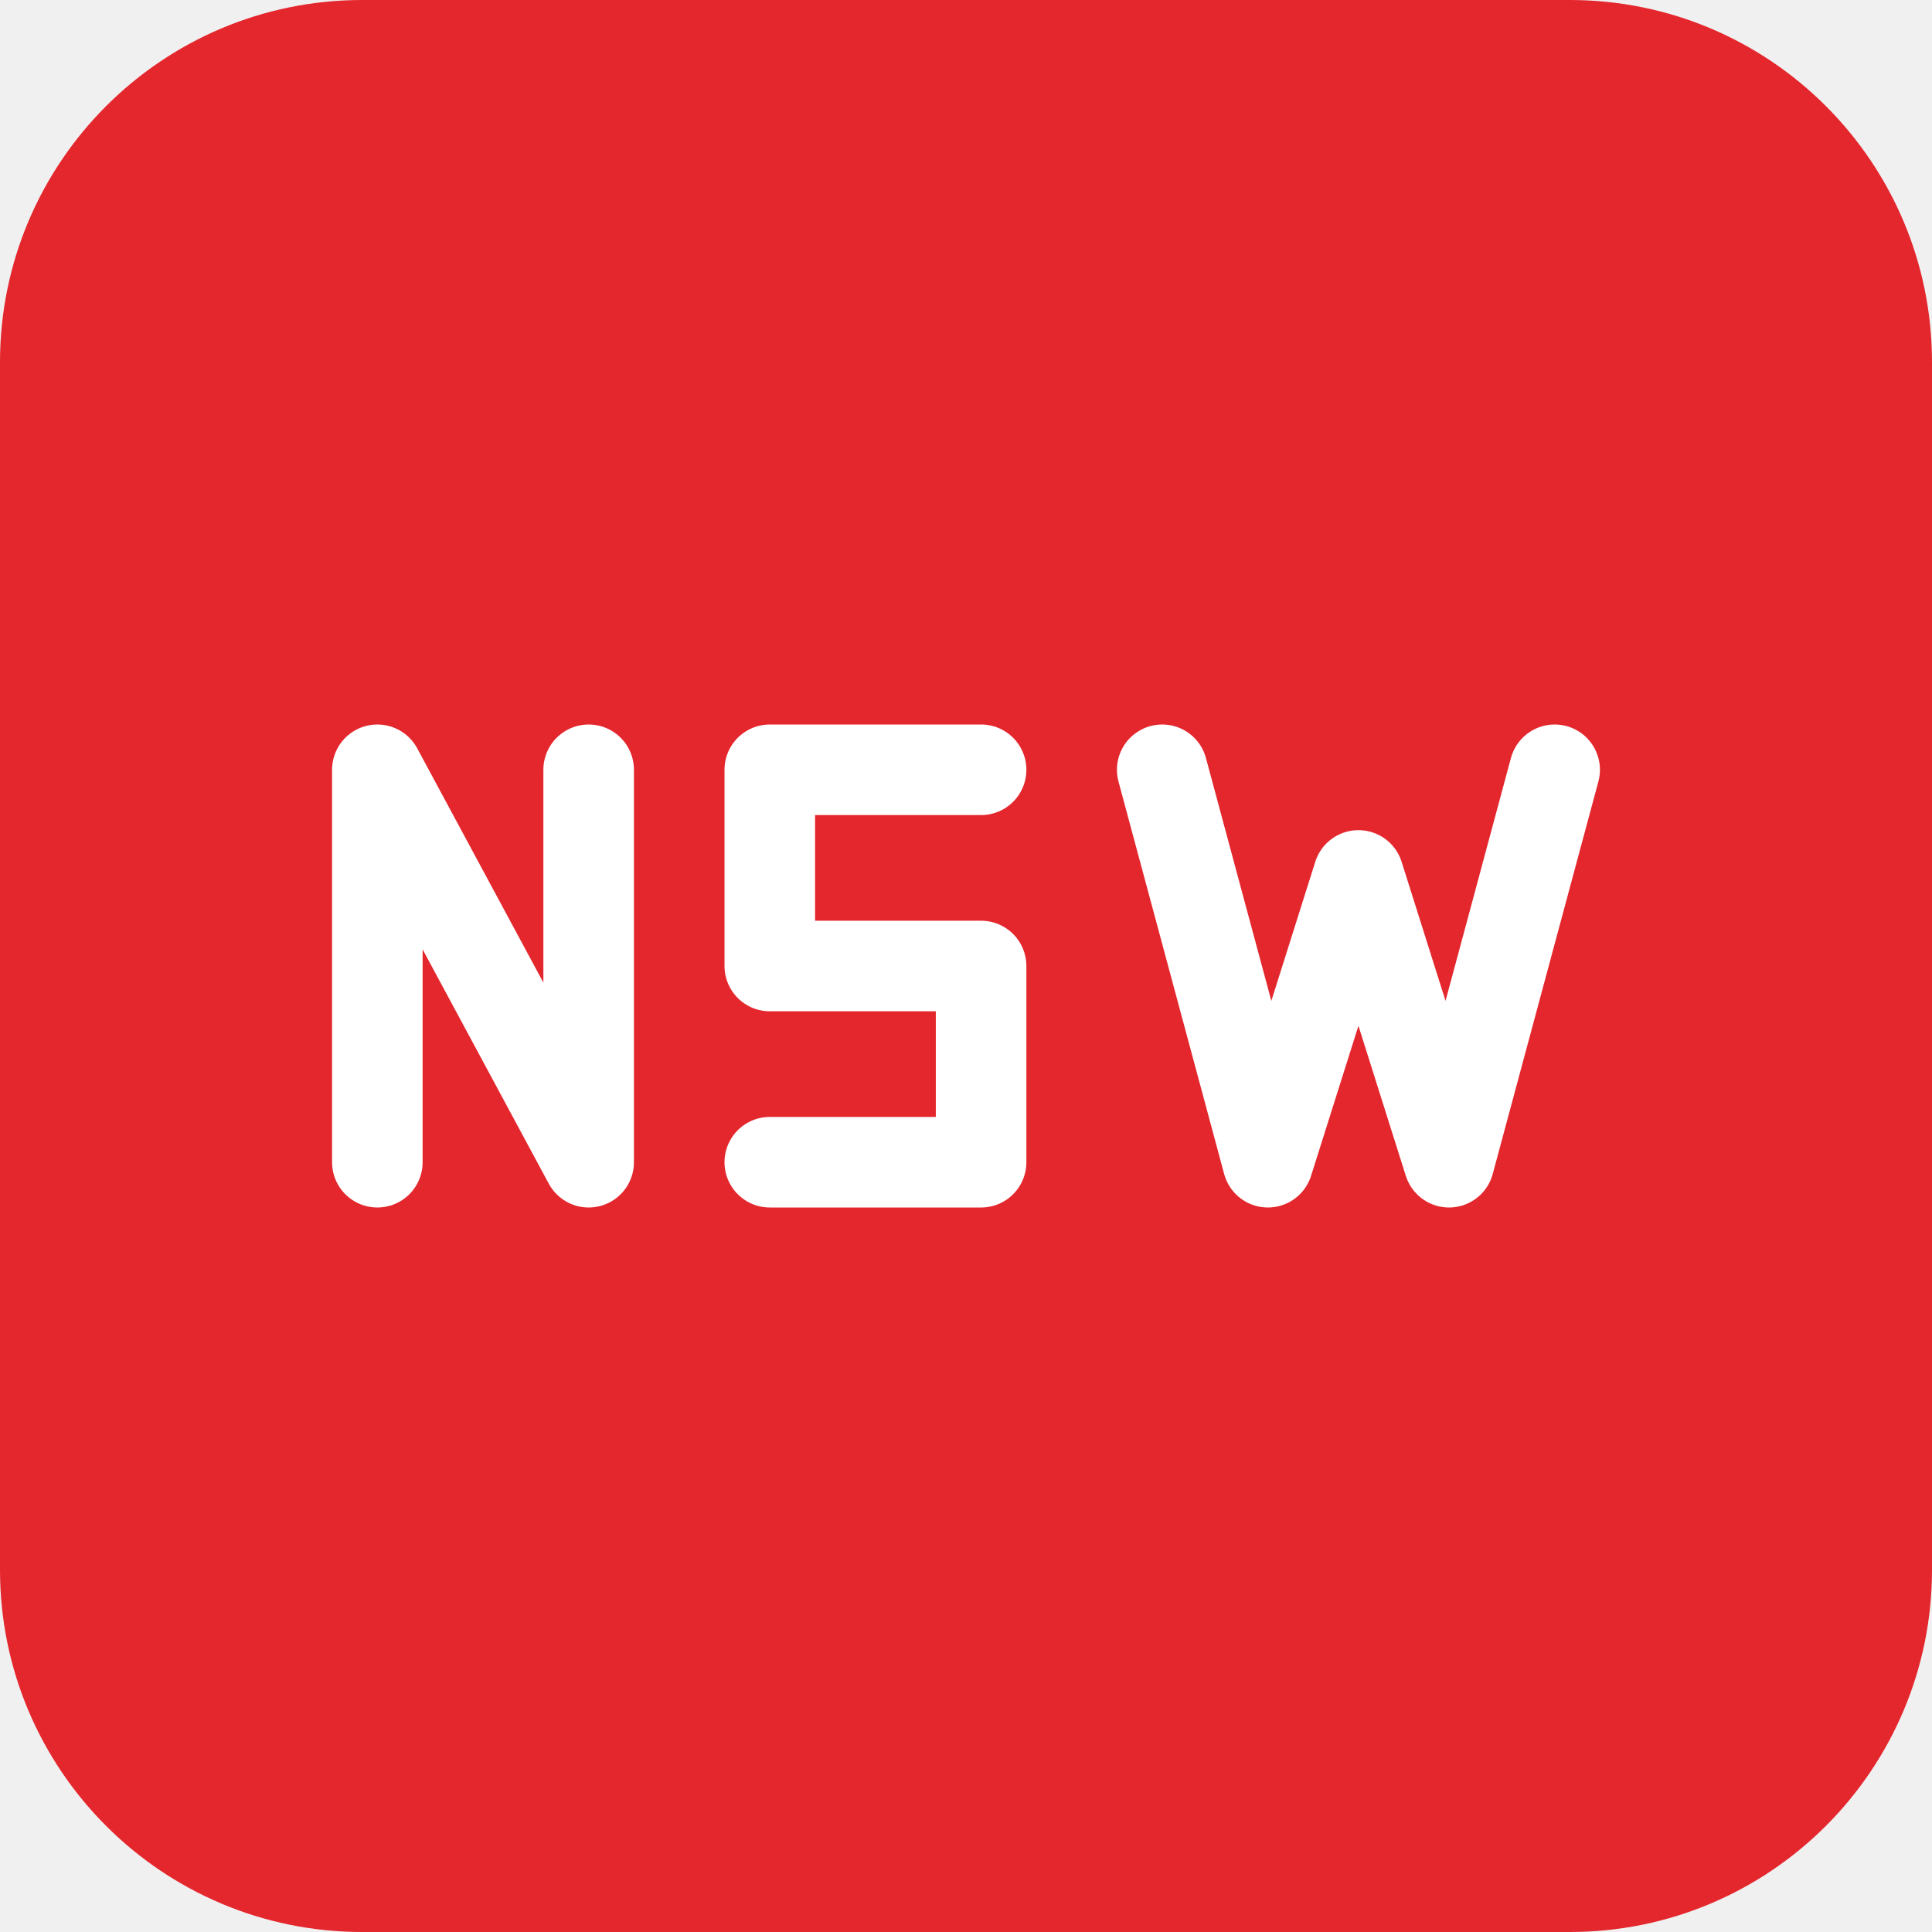
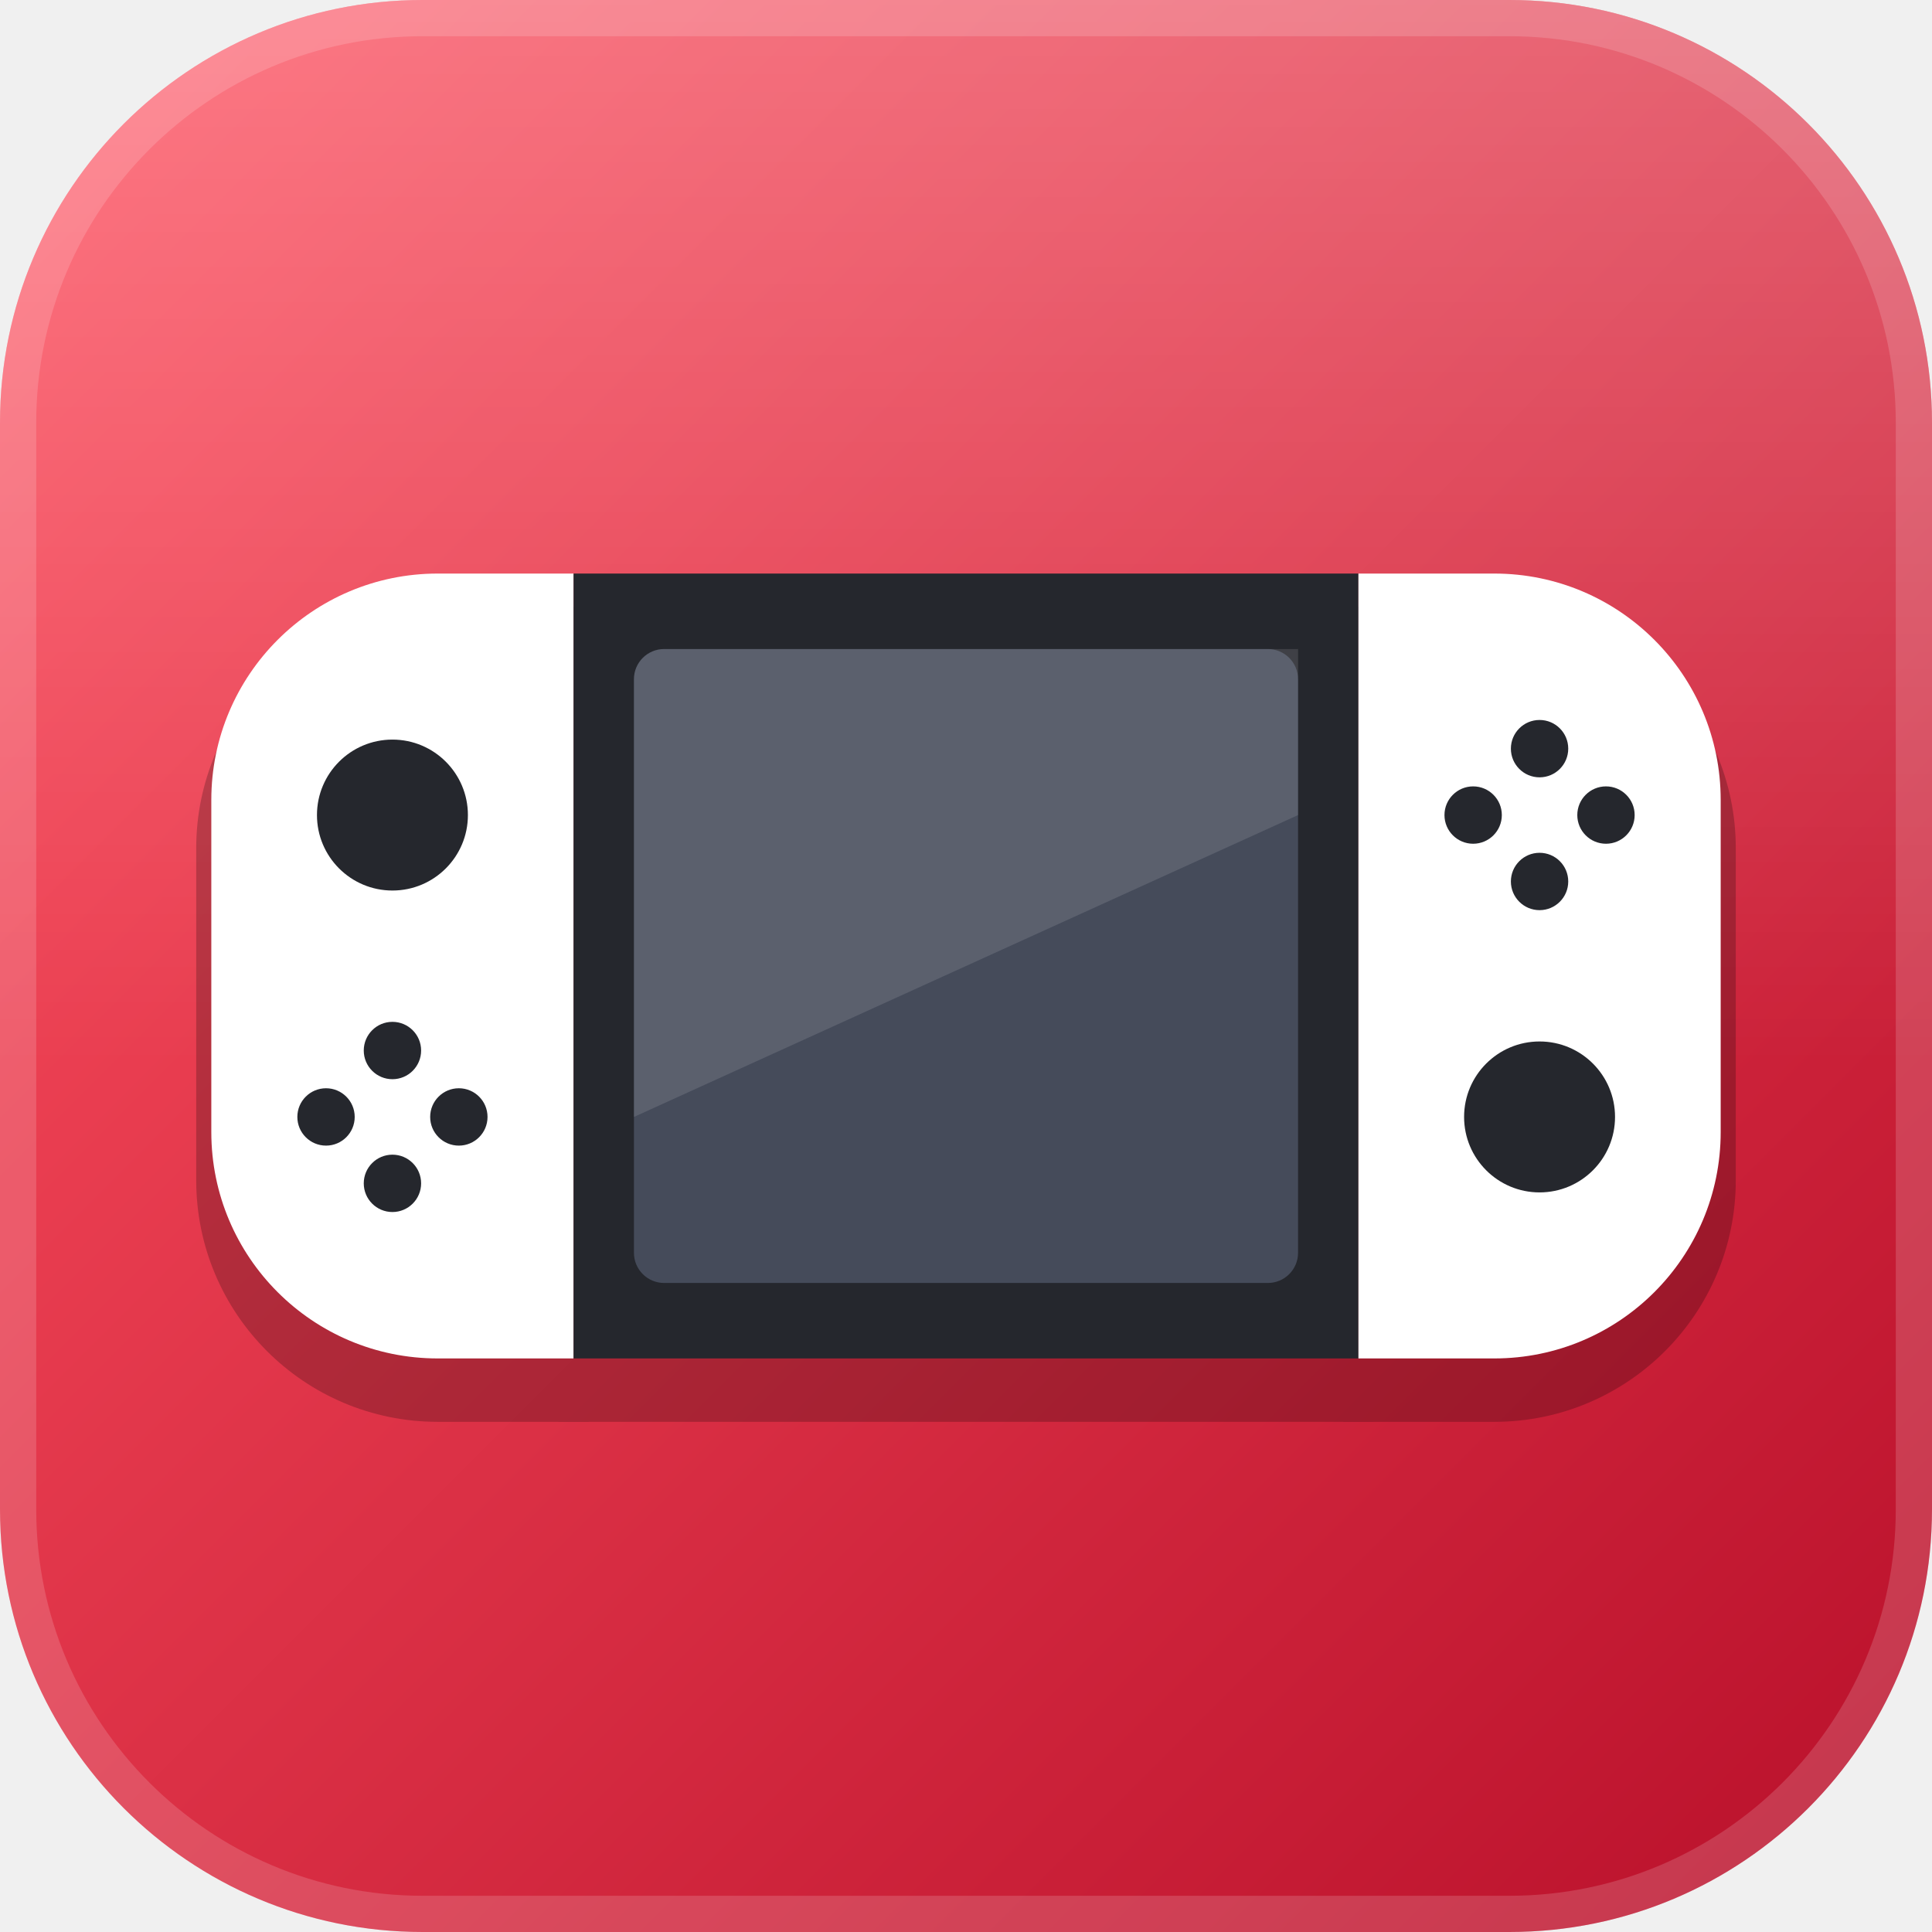
<svg xmlns="http://www.w3.org/2000/svg" viewBox="0 0 64 64" width="64" height="64">
-   <rect width="64" height="64" rx="12" fill="#e4262d" />
-   <g transform="translate(11 24)" fill="none" stroke="#fff" stroke-width="3" stroke-linecap="round" stroke-linejoin="round">
-     <path d="M1.5 14.5 V1.5 L8.5 14.5 V1.5" />
-     <path transform="translate(13 0)" d="M8.5 1.5 H1.5 V8 H8.5 V14.5 H1.5" />
-     <path transform="translate(26 0)" d="M1.5 1.5 L5 14.5 L8 5 L11 14.5 L14.5 1.5" />
+   <defs>
+     <linearGradient id="g" x1="0" y1="0" x2="1" y2="1">
+       <stop offset="0" stop-color="#ff5261" />
+       <stop offset="1" stop-color="#b80f2a" />
+     </linearGradient>
+     <linearGradient id="l" x1="0" y1="0" x2="0" y2="1">
+       <stop offset="0" stop-color="#fff" stop-opacity=".24" />
+       <stop offset=".55" stop-color="#fff" stop-opacity="0" />
+     </linearGradient>
+   </defs>
+   <rect width="64" height="64" rx="14" fill="url(#g)" />
+   <rect width="64" height="64" rx="14" fill="url(#l)" />
+   <path d="M14 .6h36A13.4 13.4 0 0 1 63.4 14v36A13.4 13.4 0 0 1 50 63.4H14A13.4 13.4 0 0 1 .6 50V14A13.4 13.4 0 0 1 14 .6z" fill="none" stroke="#fff" stroke-opacity=".16" stroke-width="1.2" />
+   <g transform="translate(0 1.6)" fill="#000" stroke="#000" opacity=".22">
+     <path d="M14.5 19H19v26h-4.5A7.5 7.5 0 0 1 7 37.5v-11A7.5 7.5 0 0 1 14.5 19z" />
+     <rect x="19" y="19" width="26" height="26" />
+     <path d="M45 19h4.5a7.5 7.5 0 0 1 7.5 7.5v11A7.5 7.5 0 0 1 49.5 45H45z" />
  </g>
+   <path d="M14.5 19H19v26h-4.5A7.5 7.5 0 0 1 7 37.5v-11A7.5 7.5 0 0 1 14.5 19z" fill="#fff" />
+   <rect x="19" y="19" width="26" height="26" fill="#25272d" />
+   <path d="M45 19h4.5a7.5 7.5 0 0 1 7.5 7.5v11A7.5 7.5 0 0 1 49.5 45H45z" fill="#fff" />
+   <rect x="21" y="21.5" width="22" height="21" rx="1" fill="#454b5a" />
+   <path d="M21 22.500a1 1 0 0 1 1-1h21v5.500L21 37z" fill="#fff" opacity=".12" />
+   <circle cx="13" cy="27" r="2.5" fill="#25272d" />
+   <circle cx="13" cy="34.8" r="0.95" fill="#25272d" />
+   <circle cx="15.2" cy="37" r="0.95" fill="#25272d" />
+   <circle cx="13" cy="39.2" r="0.95" fill="#25272d" />
+   <circle cx="10.8" cy="37" r="0.95" fill="#25272d" />
+   <circle cx="51" cy="24.8" r="0.95" fill="#25272d" />
+   <circle cx="53.2" cy="27" r="0.95" fill="#25272d" />
+   <circle cx="51" cy="29.2" r="0.95" fill="#25272d" />
+   <circle cx="48.8" cy="27" r="0.95" fill="#25272d" />
+   <circle cx="51" cy="37" r="2.5" fill="#25272d" />
</svg>
